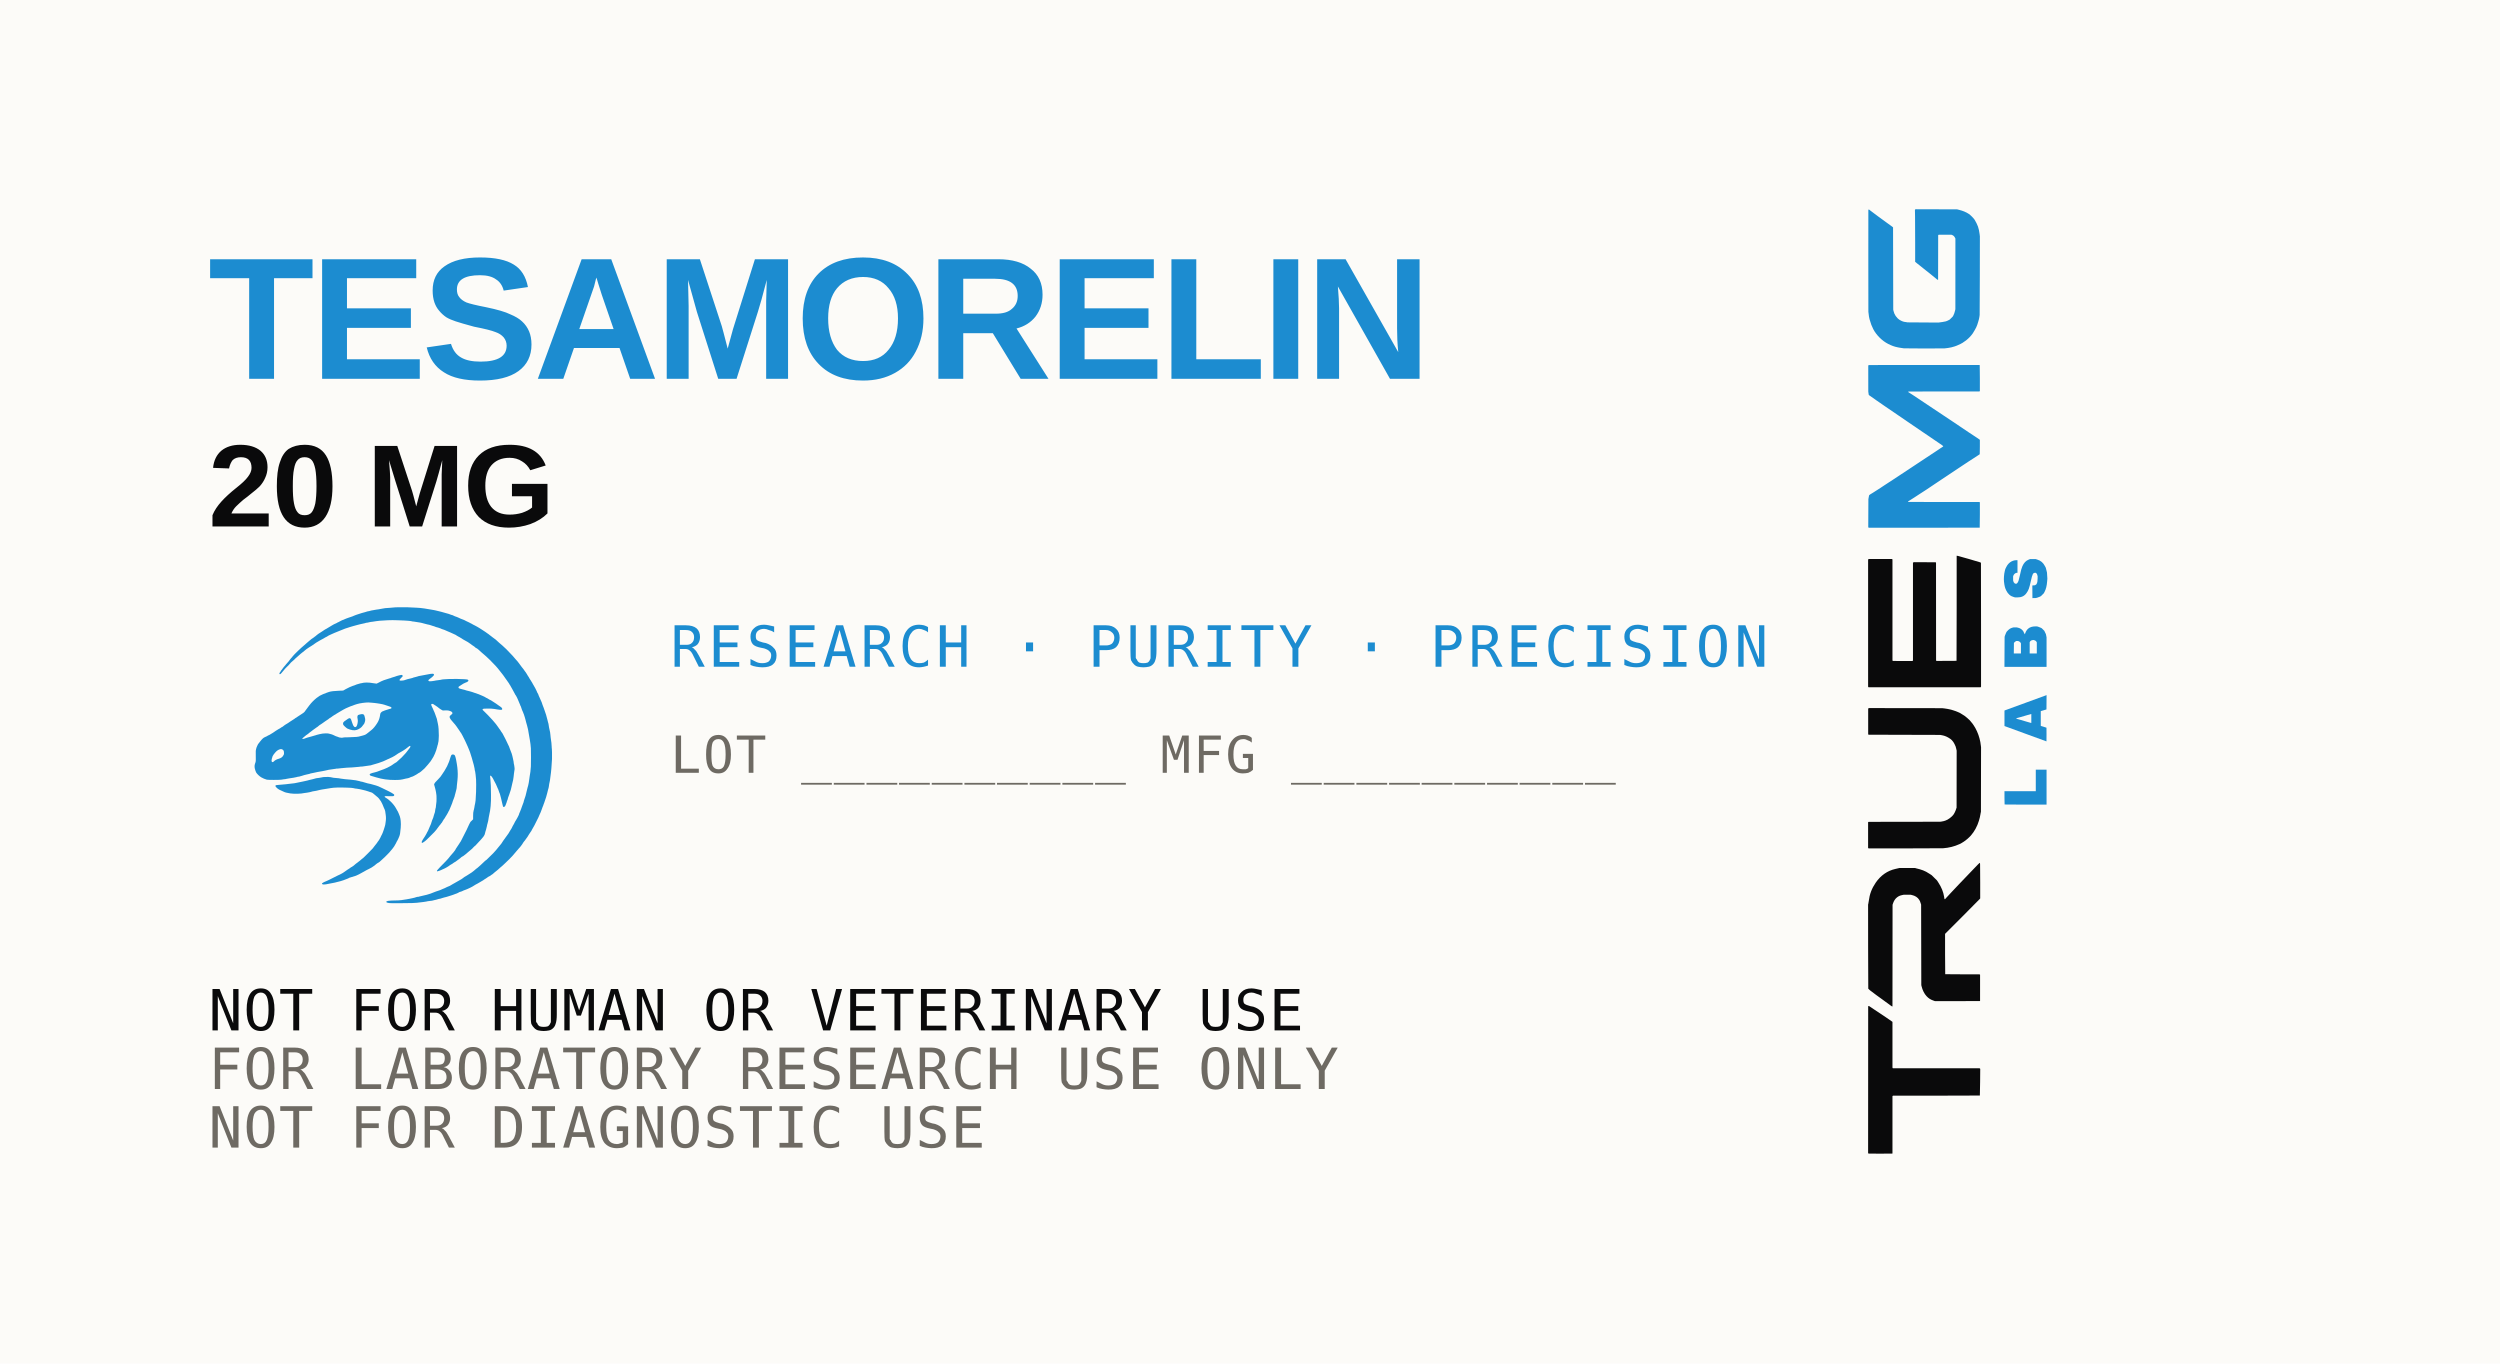
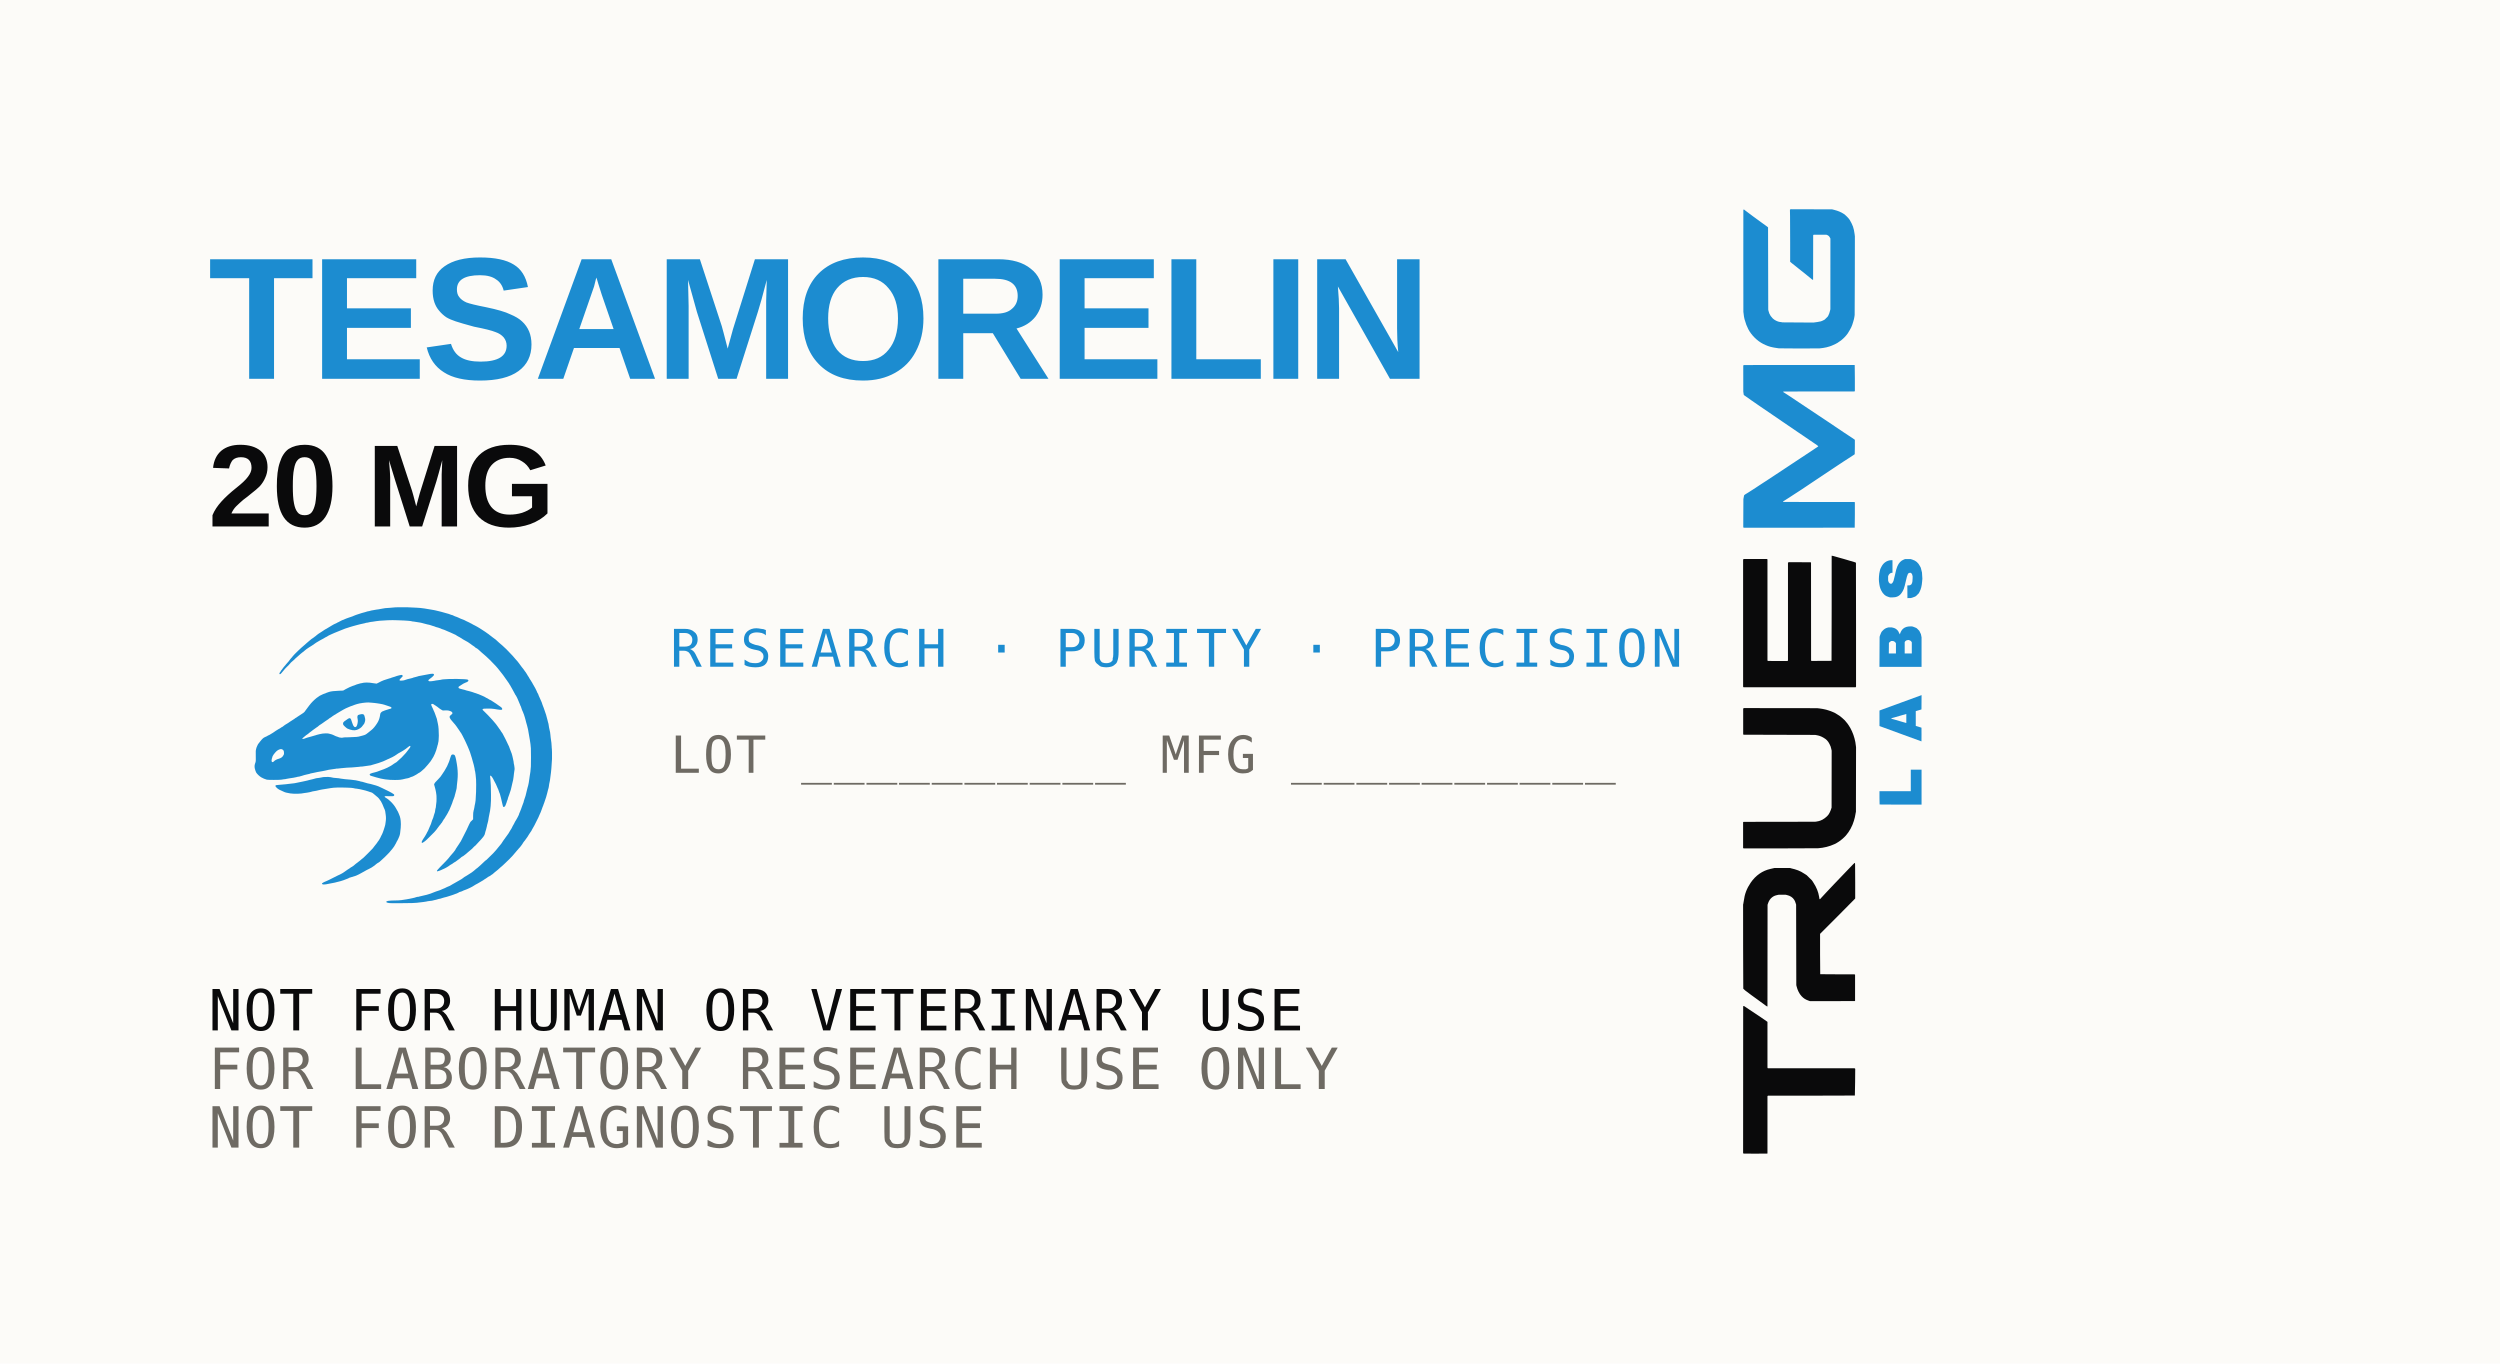
<svg xmlns="http://www.w3.org/2000/svg" width="66.0mm" height="36.0mm" viewBox="0 0 66.0 36.0">
  <rect x="0" y="0" width="66.0" height="36.0" fill="#FCFBF8" />
-   <g transform="translate(49.30,30.50) rotate(-90) scale(0.004437)">
+   <g transform="translate(46.00,30.50) rotate(-90) scale(0.004437)">
    <g transform="translate(0,681) scale(0.025,-0.025)" stroke="none">
      <g fill="#0A0A0B">
        <path d="M465 27020 l-58 -59 -15 -2770 c-8 -1524 0 -2802 18 -2841 l33 -70 6816 0 6815 0 61 -61 61 -61 -3 -10322 c-2 -5867 12 -10336 32 -10355 19 -18 1457 -45 3195 -61 l3160 -28 70 77 70 78 0 10325 0 10325 77 42 78 41 5439 0 5440 0 86 110 c125 160 843 1198 1065 1538 295 455 724 1099 1709 2569 l910 1356 -12 104 -12 103 -17488 9 -17488 9 -59 -58z" />
        <path d="M39653 27037 c-49 -18 -221 -200 -384 -405 -458 -576 -1855 -2468 -2161 -2925 -179 -268 -743 -1037 -1416 -1929 -166 -221 -278 -407 -266 -440 l22 -57 12086 -12 12086 -12 278 -88 c640 -203 1152 -536 1485 -965 307 -395 445 -712 569 -1304 l66 -320 0 -800 0 -800 -66 -300 c-181 -812 -569 -1408 -1152 -1768 -273 -168 -352 -202 -789 -341 l-351 -111 -9580 -21 -9580 -22 -300 -72 c-898 -215 -1753 -647 -2317 -1169 -555 -514 -833 -960 -1109 -1776 l-74 -220 -9 -5315 c-6 -2923 5 -5341 24 -5374 l33 -60 3113 -1 3113 0 48 65 47 66 6 4063 c3 2235 15 4080 27 4100 13 21 2011 36 4813 36 l4790 0 4138 -4134 c2275 -2274 4176 -4155 4224 -4180 l88 -46 3836 0 c2110 0 4003 12 4207 26 l369 26 19 50 c22 57 -449 537 -1427 1453 -693 648 -3219 3069 -3680 3525 -144 143 -513 492 -821 776 -307 284 -765 716 -1018 960 -460 444 -678 647 -1334 1239 l-350 316 13 64 12 65 180 30 c98 16 287 47 419 68 1108 179 2211 624 3280 1324 l560 366 620 626 620 626 263 400 c457 695 732 1203 890 1648 218 612 370 1114 408 1352 14 88 56 250 92 360 l67 200 0 1860 0 1860 -67 280 c-37 154 -105 451 -152 660 -425 1916 -1544 3522 -3281 4711 -1373 939 -2719 1447 -4380 1652 -176 22 -437 66 -580 99 l-260 59 -9960 -6 c-5478 -3 -9999 -20 -10047 -38z" />
        <path d="M73081 27003 l-41 -78 3 -8632 c2 -4748 18 -8831 36 -9073 101 -1383 432 -2698 970 -3860 66 -143 137 -296 156 -340 20 -44 107 -188 194 -320 88 -132 189 -294 225 -360 209 -379 985 -1283 1459 -1702 967 -852 2219 -1538 3517 -1926 650 -194 1101 -302 1480 -354 165 -23 381 -62 480 -87 l180 -46 7678 -14 7679 -14 341 41 c875 105 996 127 1782 328 1078 274 2363 850 3164 1418 90 64 252 177 360 252 187 130 549 429 780 644 172 160 902 995 1009 1154 55 80 204 315 333 521 129 206 275 440 325 520 50 80 106 181 125 225 20 44 83 188 142 320 184 414 294 707 421 1120 67 220 148 481 179 580 32 99 77 306 101 460 24 154 62 337 84 406 22 69 70 384 107 700 l66 574 11 8700 12 8700 -51 100 -50 100 -3067 0 -3067 0 -52 -52 -52 -52 -24 -8508 -24 -8508 -44 -260 c-110 -664 -270 -1122 -588 -1684 -416 -734 -817 -1122 -1520 -1473 -547 -273 -643 -308 -1159 -424 l-449 -100 -6776 10 -6776 11 -200 71 c-110 39 -290 99 -400 133 -249 78 -763 334 -1012 503 -573 388 -1285 1345 -1482 1993 -23 77 -72 239 -109 360 -36 121 -85 364 -108 540 l-41 320 -14 8515 -13 8515 -45 55 -46 55 -3073 0 -3074 0 -42 -77z" />
        <path d="M111470 27037 l-70 -41 0 -13357 0 -13356 77 -42 78 -41 14699 0 c8085 0 14727 11 14761 23 73 29 147 254 589 1797 45 154 107 361 140 460 63 190 147 481 240 830 105 394 171 630 288 1030 333 1138 450 1584 428 1620 l-25 40 -12447 1 c-6847 0 -12469 14 -12496 31 l-47 30 -13 2367 -12 2367 52 52 52 52 11644 8 11643 7 44 44 44 44 13 2601 14 2601 -64 97 -64 98 -11636 0 -11636 0 -65 65 -65 65 9 2319 10 2320 55 55 56 56 12035 0 12036 0 42 77 41 78 0 2733 0 2734 -61 88 -61 87 -15129 1 -15129 0 -70 -41z" />
      </g>
      <g fill="#1C8CD0">
        <path d="M149428 26991 l-69 -51 0 -13193 c0 -7256 10 -13210 23 -13230 14 -22 1228 -37 3012 -37 l2990 0 48 48 48 48 0 8485 c0 4667 11 8496 24 8510 51 51 137 -27 250 -225 101 -177 300 -490 866 -1360 66 -102 354 -541 640 -976 286 -435 601 -923 700 -1084 99 -162 321 -503 493 -760 172 -256 505 -753 740 -1103 235 -350 445 -663 467 -695 22 -31 510 -762 1084 -1623 574 -861 1170 -1754 1324 -1985 154 -231 405 -609 558 -840 153 -231 503 -754 776 -1163 274 -408 516 -772 538 -808 22 -36 195 -296 384 -577 189 -282 556 -836 816 -1232 1081 -1646 1205 -1838 1541 -2380 75 -121 155 -233 178 -249 22 -17 800 -30 1727 -30 l1686 -1 119 135 c65 75 217 295 338 490 237 384 977 1507 1354 2055 228 331 2457 3644 2617 3889 44 67 699 1051 1456 2187 757 1135 1423 2135 1480 2222 180 274 1884 2825 1961 2936 156 223 1269 1899 1393 2098 72 114 250 393 396 620 l265 412 64 -13 65 -12 10 -8456 10 -8455 45 -54 45 -54 3045 1 c1675 0 3068 15 3097 33 l52 33 3 9997 c2 5498 1 11430 -2 13183 l-5 3187 -64 64 -64 64 -3106 -3 -3106 -4 -378 -57 -379 -56 -90 -91 c-86 -86 -510 -688 -1208 -1715 -174 -255 -384 -561 -468 -680 -84 -119 -276 -396 -427 -616 -151 -220 -458 -665 -682 -990 -1061 -1535 -1504 -2184 -2993 -4392 -102 -151 -291 -424 -420 -606 -395 -558 -1826 -2658 -2692 -3952 -243 -363 -534 -795 -646 -960 -362 -533 -933 -1370 -1216 -1780 -151 -220 -481 -706 -734 -1080 -645 -958 -666 -976 -803 -710 -42 83 -173 285 -290 450 -117 165 -304 439 -414 609 -110 170 -319 485 -464 700 -262 388 -699 1050 -1710 2591 -288 440 -580 881 -649 980 -69 99 -254 378 -411 620 -158 242 -361 548 -451 680 -281 410 -2516 3790 -2639 3990 -64 104 -235 365 -380 580 -145 214 -333 498 -417 630 -84 132 -354 546 -599 920 -245 374 -615 940 -823 1259 -207 318 -435 660 -505 760 -71 99 -211 316 -313 481 -101 165 -291 462 -420 660 -130 198 -296 457 -368 575 -72 117 -167 271 -211 341 -44 69 -139 228 -212 352 -169 288 -192 306 -474 358 -129 23 -333 61 -454 84 l-220 41 -3341 16 -3341 15 -70 -51z" />
        <path d="M200748 27015 c-12 -12 -199 -36 -415 -54 -432 -34 -1041 -135 -1353 -224 -1056 -300 -1666 -529 -2360 -890 -1428 -741 -2792 -2118 -3512 -3547 -409 -812 -663 -1509 -787 -2160 -25 -132 -70 -357 -100 -500 -79 -379 -135 -742 -162 -1060 -43 -494 -55 -9253 -14 -9700 56 -610 149 -1204 259 -1660 102 -419 325 -1132 377 -1200 16 -22 80 -166 140 -320 130 -331 384 -846 530 -1076 305 -481 394 -610 605 -874 491 -615 1084 -1182 1642 -1570 290 -202 1442 -860 1505 -860 28 0 101 -26 164 -59 200 -104 621 -251 1093 -383 253 -70 546 -153 651 -184 105 -31 330 -75 500 -97 170 -23 390 -53 489 -68 99 -14 4347 -33 9440 -40 l9260 -14 540 64 c656 78 1322 222 1791 386 457 161 1227 540 1629 803 397 259 1101 959 1378 1369 420 622 746 1395 972 2303 l125 500 14 4945 15 4946 -71 71 -71 71 -1581 -27 c-870 -14 -3652 -26 -6184 -26 l-4603 0 -358 -430 c-730 -878 -909 -1102 -1673 -2099 -240 -314 -558 -715 -706 -891 -148 -176 -383 -466 -523 -644 -337 -431 -699 -871 -887 -1081 -88 -98 -148 -202 -140 -243 l14 -72 5305 -10 5304 -10 53 -64 53 -63 2 -1507 2 -1506 -91 -224 c-110 -274 -304 -474 -603 -623 l-226 -113 -8400 4 -8400 4 -320 70 c-469 102 -882 246 -1179 409 l-261 145 -360 364 -361 364 -139 260 c-255 475 -361 834 -439 1480 -25 209 -65 499 -88 643 l-43 264 25 3744 25 3744 40 105 c22 58 40 190 41 293 1 337 223 944 505 1380 483 748 1297 1294 2194 1474 l240 48 9794 23 9795 22 117 140 c64 77 166 212 225 299 139 203 491 691 749 1038 529 712 1029 1396 1202 1646 106 153 235 331 287 397 354 447 648 839 1069 1427 120 168 302 408 403 532 l184 226 -13 87 -12 88 -12145 8 c-6680 5 -12155 -1 -12167 -13z" />
      </g>
    </g>
    <g transform="translate(2086.5,811.8) scale(1.209881)">
      <g transform="translate(0,214) scale(0.025,-0.025)" fill="#1C8CD0" stroke="none">
        <g transform="translate(0.0,0)">
          <path d="M27 8413 c-15 -14 -27 -1877 -27 -4140 l0 -4113 3440 0 3440 0 0 1060 0 1060 -2120 0 -2120 0 0 3080 0 3080 -1293 0 c-712 0 -1306 -12 -1320 -27z" />
        </g>
        <g transform="translate(-21015.9,0)">
          <path d="M36449 8370 c-16 -38 -696 -1897 -1510 -4130 l-1482 -4060 1338 -11 c735 -5 1345 -2 1355 8 10 10 94 267 186 571 l167 552 1453 0 1453 0 166 -560 166 -560 1408 -11 1408 -10 -54 150 c-226 634 -2882 7899 -2925 8001 l-54 130 -1523 0 -1524 0 -28 -70z m1733 -2892 c92 -340 278 -981 413 -1425 135 -444 245 -826 245 -850 l0 -43 -880 0 -880 0 0 35 c0 20 118 428 261 908 144 480 325 1099 402 1375 77 276 150 534 162 574 12 40 41 66 65 58 l43 -14 169 -618z" />
        </g>
        <g transform="translate(-42657.8,0)">
          <path d="M69760 4303 l0 -4143 2902 0 2901 0 309 62 308 62 334 158 333 158 252 251 251 252 125 248 c69 137 153 351 185 477 l60 229 -1 321 c-1 601 -160 1085 -470 1430 -201 224 -556 447 -848 535 -133 40 -241 82 -241 95 0 12 146 91 325 175 l324 152 189 177 c231 216 381 483 460 821 l61 257 0 322 1 321 -62 239 c-83 323 -270 621 -559 892 l-241 226 -260 128 c-143 71 -368 160 -499 198 l-239 69 -2950 15 -2950 15 0 -4142z m4807 2197 c59 -44 145 -145 190 -225 l83 -146 0 -196 0 -196 -90 -178 -90 -178 -136 -91 -136 -90 -994 0 -994 0 0 702 0 702 1030 -12 1030 -12 107 -80z m151 -3079 c149 -77 276 -287 306 -506 l24 -176 -47 -179 c-53 -196 -161 -336 -329 -424 l-108 -56 -1082 0 -1082 0 0 700 0 700 1102 0 1102 0 114 -59z" />
        </g>
        <g transform="translate(-64316.7,0)">
          <path d="M108180 8534 c-883 -105 -1223 -191 -1720 -433 -723 -354 -1137 -832 -1320 -1524 l-62 -237 -3 -388 c-4 -854 255 -1416 851 -1840 580 -413 916 -536 2354 -856 1425 -317 1640 -428 1640 -841 l0 -141 -113 -114 -114 -113 -214 -63 -214 -64 -425 0 c-504 0 -844 55 -1052 172 l-152 85 -83 134 -83 134 -20 258 -21 258 -1245 -10 -1244 -11 9 -334 9 -334 66 -266 c36 -146 121 -374 189 -506 l125 -240 281 -282 281 -281 281 -146 c560 -291 1154 -435 2099 -509 l500 -39 606 38 606 39 461 117 462 116 312 163 c696 362 1073 805 1299 1525 l94 299 -2 560 -2 560 -94 240 c-217 556 -654 973 -1318 1259 -413 178 -717 261 -1834 501 -954 205 -1224 295 -1434 476 l-146 126 -4 173 -5 172 146 134 147 134 173 52 173 51 400 1 400 1 151 -53 c299 -106 549 -418 549 -685 l0 -122 1240 0 1240 0 0 232 c0 429 -157 880 -432 1244 -232 306 -531 541 -948 745 l-360 176 -388 100 c-588 151 -1538 223 -2092 157z" />
        </g>
      </g>
    </g>
  </g>
  <text x="5.5" y="10.00" font-family="Archivo Black, Archivo, Helvetica Neue, Arial, sans-serif" font-weight="900" font-size="4.60" letter-spacing="-0.12" fill="#1C8CD0">TESAMORELIN</text>
  <text x="5.5" y="13.90" font-family="Archivo Black, Archivo, Helvetica Neue, Arial, sans-serif" font-weight="900" font-size="3.10" letter-spacing="-0.04" fill="#0A0A0B">20 MG</text>
  <g transform="translate(5.500,14.600) scale(0.006875)">
    <g transform="translate(0,1600) scale(0.5673759,-0.5673759)" fill="#1C8CD0" stroke="none">
      <path d="M1285 2453 c-13 0 -30 -1 -36 -2 -7 0 -17 -1 -23 -2 -26 -1 -32 -2 -58 -7 -8 -2 -22 -4 -31 -5 -9 -1 -24 -4 -34 -6 -10 -3 -21 -6 -26 -6 -5 -1 -12 -4 -16 -5 -5 -2 -15 -4 -22 -6 -7 -2 -17 -5 -22 -7 -5 -2 -13 -5 -18 -6 -5 -2 -12 -5 -15 -6 -3 -2 -12 -5 -18 -7 -7 -2 -14 -4 -15 -5 -2 -1 -8 -3 -14 -5 -5 -2 -12 -5 -15 -6 -2 -2 -7 -4 -10 -4 -6 -2 -15 -7 -21 -10 -1 -1 -6 -3 -9 -5 -4 -1 -9 -4 -12 -6 -4 -2 -9 -5 -13 -6 -3 -2 -8 -4 -10 -5 -2 -1 -7 -4 -12 -7 -12 -7 -19 -11 -30 -18 -5 -3 -10 -6 -10 -6 -1 0 -5 -2 -9 -5 -5 -3 -13 -9 -18 -12 -19 -12 -30 -19 -35 -24 -3 -3 -7 -6 -8 -7 -2 -1 -6 -3 -8 -6 -3 -2 -8 -5 -10 -7 -2 -1 -7 -4 -9 -6 -11 -9 -15 -13 -18 -15 -2 -2 -9 -7 -14 -12 -6 -6 -13 -12 -17 -15 -22 -18 -67 -61 -78 -75 -2 -4 -8 -10 -11 -13 -3 -4 -7 -8 -8 -10 -4 -6 -15 -20 -18 -22 -2 -2 -5 -6 -8 -9 -2 -4 -6 -8 -8 -10 -5 -6 -13 -15 -16 -20 -2 -3 -4 -6 -5 -7 -1 -1 -3 -4 -5 -6 -1 -3 -4 -8 -7 -11 -3 -4 -4 -6 -4 -9 0 -3 1 -4 4 -4 2 0 4 1 10 8 4 4 9 10 11 13 4 6 24 28 28 31 2 1 7 6 12 12 11 13 12 15 36 35 2 3 10 10 17 16 7 7 19 17 26 23 7 6 18 15 25 20 10 9 16 13 31 23 9 5 13 8 21 13 22 16 34 24 56 36 21 11 30 16 32 18 2 1 7 4 12 6 5 3 11 6 13 8 3 1 9 4 13 6 5 2 10 4 11 5 2 1 9 4 16 7 13 5 21 8 37 15 4 2 11 5 15 6 4 1 13 5 20 8 8 3 15 5 16 5 0 0 7 2 15 5 7 2 18 5 24 7 6 1 16 4 22 6 7 2 17 5 23 6 14 3 21 4 32 7 4 2 13 4 19 4 5 1 11 3 13 3 2 1 11 2 20 3 9 1 21 3 26 4 10 2 24 3 76 6 30 1 38 1 67 0 69 -2 94 -5 101 -8 1 0 5 -1 10 -1 4 -1 12 -2 19 -3 6 -1 17 -3 25 -4 8 -2 19 -4 24 -6 6 -2 16 -4 23 -6 8 -1 18 -4 24 -6 6 -2 11 -4 12 -4 2 0 17 -5 23 -8 2 0 9 -3 15 -4 6 -2 14 -5 17 -6 2 -2 9 -4 15 -6 6 -2 13 -4 16 -6 3 -2 10 -5 16 -7 6 -2 14 -6 19 -8 17 -8 34 -16 35 -16 0 0 5 -3 9 -6 5 -3 11 -6 14 -8 2 -1 6 -3 8 -4 1 -2 5 -4 8 -5 3 -2 8 -5 10 -7 4 -3 23 -13 34 -19 2 -1 5 -3 7 -5 3 -2 7 -5 9 -6 2 -1 7 -5 12 -9 5 -4 11 -8 15 -10 3 -3 7 -6 9 -8 3 -1 7 -4 11 -6 3 -3 8 -7 12 -10 3 -3 9 -9 14 -13 37 -32 31 -26 60 -54 33 -33 48 -49 67 -74 9 -12 13 -17 22 -28 2 -3 7 -10 12 -17 11 -16 19 -28 24 -34 2 -3 6 -8 8 -13 2 -4 5 -8 6 -9 0 -1 2 -4 3 -6 1 -2 5 -8 7 -12 7 -12 14 -25 19 -35 2 -5 6 -11 8 -13 2 -3 5 -9 7 -13 2 -5 4 -9 5 -11 1 -2 12 -27 16 -38 1 -4 3 -9 5 -11 2 -5 8 -22 8 -24 0 -1 2 -6 5 -11 3 -6 6 -15 8 -20 1 -5 4 -14 6 -19 1 -5 4 -13 5 -18 1 -5 3 -12 4 -16 3 -7 10 -37 12 -45 0 -3 1 -7 2 -10 1 -4 2 -9 2 -12 1 -7 6 -33 9 -52 3 -16 6 -39 7 -57 1 -21 1 -101 0 -122 -1 -23 -5 -52 -8 -66 0 -4 -2 -13 -3 -22 -2 -16 -5 -33 -7 -40 -1 -2 -3 -9 -4 -14 -1 -6 -3 -13 -4 -16 -4 -14 -8 -31 -10 -41 -2 -5 -4 -12 -5 -15 -1 -3 -4 -11 -6 -18 -1 -7 -4 -16 -6 -20 -2 -4 -5 -12 -6 -16 -3 -10 -11 -30 -15 -40 -2 -4 -6 -13 -8 -21 -3 -7 -7 -14 -8 -16 -1 -1 -3 -5 -5 -9 -2 -4 -5 -9 -7 -12 -2 -3 -6 -9 -8 -14 -2 -5 -4 -9 -5 -10 -2 -3 -13 -22 -16 -30 -3 -4 -5 -9 -7 -11 -1 -3 -4 -7 -6 -10 -1 -3 -5 -8 -7 -12 -7 -9 -19 -26 -36 -50 -5 -8 -11 -16 -13 -20 -3 -3 -9 -11 -14 -17 -20 -25 -24 -30 -42 -49 -23 -23 -37 -37 -45 -44 -4 -2 -11 -8 -16 -13 -14 -14 -34 -32 -39 -36 -3 -3 -9 -8 -14 -11 -22 -20 -38 -31 -62 -45 -17 -10 -24 -14 -29 -19 -6 -5 -8 -6 -33 -20 -8 -4 -17 -10 -21 -12 -4 -2 -11 -6 -16 -9 -4 -2 -9 -5 -10 -6 -2 -2 -12 -7 -16 -8 -2 -1 -8 -3 -12 -5 -4 -2 -11 -5 -14 -7 -4 -1 -11 -4 -17 -7 -5 -3 -10 -5 -11 -5 0 0 -4 -1 -8 -3 -8 -3 -22 -8 -24 -8 -1 0 -6 -2 -13 -5 -6 -3 -17 -7 -23 -9 -7 -2 -14 -4 -16 -5 -2 -1 -7 -2 -10 -3 -31 -7 -48 -11 -51 -12 -1 -1 -6 -2 -12 -2 -5 -1 -13 -3 -17 -5 -4 -1 -12 -3 -17 -4 -6 -1 -14 -3 -19 -4 -8 -2 -29 -5 -55 -9 -14 -2 -21 -2 -66 -3 -20 -1 -29 -2 -34 -6 -4 -2 -5 -3 -2 -5 2 -2 6 -4 18 -6 8 -1 17 -1 73 -1 70 0 109 1 141 6 3 1 11 1 17 2 5 1 14 2 20 3 6 2 16 3 23 4 6 1 14 2 17 2 3 1 10 3 16 4 6 1 15 3 20 5 4 2 12 3 16 4 4 1 11 2 14 4 4 1 12 3 17 5 14 3 16 4 29 8 6 2 15 5 19 6 3 1 9 3 12 4 4 2 9 4 13 5 8 2 16 6 22 9 3 3 6 4 16 7 4 1 10 3 13 5 3 2 11 5 17 7 13 4 51 22 58 28 3 2 9 6 13 8 5 2 11 6 15 8 13 8 29 17 29 17 1 0 4 2 7 4 3 3 8 6 10 7 3 2 7 5 11 7 9 7 20 14 26 16 3 2 6 4 8 6 2 1 5 4 8 5 2 2 5 5 8 7 2 2 6 5 8 7 8 5 32 26 41 35 5 4 10 9 12 10 5 4 26 24 43 41 19 19 30 31 47 52 7 8 15 17 18 21 3 3 7 8 10 11 2 3 5 7 7 9 2 3 5 7 8 11 2 3 5 8 6 10 2 2 5 6 6 8 2 2 4 6 6 7 1 1 4 5 6 9 3 4 7 10 11 15 3 5 8 13 11 18 3 4 7 10 8 12 2 3 5 7 7 10 1 3 3 7 4 8 2 3 17 29 17 30 0 1 19 39 21 42 1 2 4 7 6 12 2 5 4 11 6 14 4 7 16 36 18 44 1 4 4 10 5 14 2 3 4 9 5 13 1 4 4 11 6 16 9 25 17 50 20 65 2 9 5 20 6 24 2 4 3 11 4 15 1 4 2 13 3 21 2 7 4 18 5 24 1 6 2 17 3 23 1 13 2 17 4 31 0 5 1 14 2 20 0 5 2 17 2 26 3 26 4 63 3 90 0 13 -1 24 -1 25 -1 0 -1 5 -1 11 0 14 -3 40 -7 64 0 5 -1 14 -2 20 -1 6 -2 13 -2 16 -3 11 -4 16 -7 32 -4 27 -4 28 -7 36 -1 4 -3 11 -4 16 -4 19 -13 48 -20 66 -2 6 -5 13 -6 17 -1 4 -4 12 -7 18 -2 6 -5 14 -6 18 -3 7 -8 19 -15 34 -2 4 -6 12 -7 17 -2 4 -4 10 -6 12 -2 2 -4 7 -5 11 -5 11 -16 33 -20 38 -1 3 -4 7 -6 10 -1 4 -7 13 -12 21 -6 9 -11 17 -12 19 -1 3 -6 11 -11 18 -4 7 -9 16 -11 18 -1 2 -4 7 -7 10 -2 3 -8 11 -12 17 -5 6 -10 13 -12 15 -2 3 -6 9 -11 15 -12 17 -18 24 -31 38 -7 8 -15 17 -18 21 -4 4 -14 15 -22 23 -9 9 -19 19 -21 22 -5 5 -25 24 -28 26 -2 1 -10 9 -20 17 -9 9 -20 19 -24 22 -10 7 -16 11 -23 17 -3 3 -8 6 -10 8 -3 2 -9 6 -13 10 -12 9 -41 29 -53 36 -4 2 -9 5 -11 7 -4 2 -9 5 -17 10 -2 1 -7 4 -13 7 -6 3 -12 6 -14 7 -2 2 -6 3 -8 5 -2 1 -8 3 -12 6 -4 2 -9 5 -12 6 -3 1 -9 4 -13 6 -7 5 -20 10 -39 17 -5 2 -11 5 -15 7 -7 3 -16 7 -18 7 0 0 -4 2 -8 3 -11 6 -14 7 -23 9 -4 1 -11 4 -16 6 -5 1 -13 4 -18 5 -16 4 -25 7 -32 9 -4 1 -11 3 -16 4 -10 2 -19 4 -25 6 -3 1 -7 2 -10 2 -4 1 -14 2 -23 4 -16 2 -22 3 -42 7 -10 2 -44 5 -52 5 -4 0 -14 1 -21 1 -17 2 -71 3 -103 2z" />
      <path d="M1503 2002 c-19 -3 -77 -14 -80 -15 -1 -1 -10 -3 -20 -6 -9 -2 -20 -5 -23 -7 -4 -1 -11 -3 -16 -4 -10 -2 -22 -5 -32 -9 -4 -2 -10 -3 -17 -4 -16 -1 -18 -1 -20 1 -3 3 0 7 10 17 l10 10 0 3 c0 5 -3 7 -8 7 -4 0 -22 -4 -31 -7 -4 -1 -10 -3 -14 -5 -5 -1 -14 -4 -20 -6 -7 -3 -15 -6 -18 -6 -7 -2 -21 -7 -37 -12 -10 -4 -26 -11 -34 -16 -2 -1 -7 -3 -10 -5 l-5 -2 -6 1 c-4 0 -10 2 -15 2 -32 6 -61 6 -81 0 -3 0 -11 -2 -17 -4 -15 -4 -17 -5 -24 -8 -3 -2 -11 -4 -17 -6 -12 -4 -32 -13 -48 -22 -5 -3 -12 -7 -14 -8 l-4 -2 -27 -1 c-32 -1 -55 -4 -68 -8 -5 -2 -13 -4 -17 -6 -13 -4 -35 -14 -46 -20 -12 -7 -29 -20 -47 -38 -6 -5 -18 -20 -25 -29 -3 -4 -7 -9 -9 -12 -6 -7 -11 -14 -17 -23 -4 -6 -6 -9 -13 -14 -5 -3 -10 -7 -12 -8 -4 -2 -23 -15 -29 -19 -1 -1 -5 -3 -7 -5 -3 -1 -9 -5 -12 -8 -4 -2 -11 -7 -17 -11 -6 -4 -18 -11 -27 -18 -9 -6 -18 -11 -20 -12 -1 -1 -5 -4 -8 -6 -2 -2 -7 -5 -9 -7 -3 -1 -7 -3 -9 -5 -2 -2 -6 -4 -9 -6 -3 -1 -8 -4 -11 -6 -3 -2 -10 -7 -16 -10 -7 -4 -15 -10 -19 -13 -5 -3 -15 -9 -23 -14 -9 -4 -17 -8 -19 -10 -2 -1 -7 -3 -11 -5 -12 -5 -19 -11 -34 -30 -2 -3 -5 -7 -7 -9 -7 -8 -9 -11 -14 -23 -3 -6 -6 -15 -7 -21 l-2 -11 0 -24 c1 -42 0 -47 -1 -51 -5 -14 -6 -17 -7 -26 0 -5 0 -12 1 -16 1 -7 7 -24 9 -28 6 -11 23 -27 35 -34 7 -5 29 -14 38 -16 8 -2 86 -2 98 0 3 1 12 2 18 3 6 0 13 1 14 2 2 1 12 2 22 4 10 1 22 3 27 4 5 1 14 3 20 4 6 2 15 4 20 4 5 1 13 3 18 5 12 4 18 6 32 9 7 1 15 3 18 4 6 3 8 3 33 8 8 2 19 4 23 5 9 2 19 4 34 6 6 1 15 3 20 4 6 2 15 4 22 5 15 2 47 7 48 7 0 1 5 1 11 1 6 1 18 2 28 3 19 2 53 5 72 5 18 1 40 3 46 4 3 1 13 2 22 2 16 2 24 3 49 7 5 0 13 2 17 4 4 1 10 3 14 4 14 3 43 13 61 20 5 3 10 5 11 5 1 0 6 2 11 5 5 3 13 6 18 8 5 2 9 4 10 5 1 0 6 3 11 5 12 6 25 14 30 18 3 2 8 5 10 7 3 1 11 6 18 10 8 5 15 9 17 10 6 3 28 19 33 24 7 6 12 9 15 7 2 -2 -1 -11 -6 -16 -1 -1 -4 -6 -7 -9 -12 -17 -18 -24 -45 -52 -19 -18 -32 -30 -35 -32 -3 -2 -11 -7 -18 -11 -6 -5 -12 -9 -14 -10 -1 -1 -6 -4 -10 -6 -11 -7 -31 -16 -44 -21 -6 -2 -12 -5 -14 -5 -1 -1 -9 -4 -16 -6 -7 -2 -14 -5 -16 -6 -2 0 -9 -2 -14 -4 -14 -3 -27 -7 -30 -9 -2 0 -4 -2 -5 -3 l-1 -3 1 -3 c2 -4 7 -7 22 -10 6 -2 14 -4 20 -6 43 -13 80 -18 127 -18 32 0 42 1 73 9 6 1 13 3 16 3 5 1 13 4 18 7 3 1 7 3 10 3 3 1 8 3 11 5 2 1 8 5 13 7 5 3 10 6 12 7 1 2 5 4 9 6 9 4 22 15 39 31 13 14 33 37 41 48 2 2 6 9 9 14 14 19 29 55 36 85 2 7 3 14 4 14 1 3 4 16 5 24 1 5 1 22 2 37 0 33 -2 61 -6 79 -2 6 -4 17 -5 23 -1 7 -3 16 -5 19 -1 4 -4 12 -6 17 -2 6 -5 14 -7 19 -3 5 -5 11 -6 13 -1 3 -6 15 -14 31 -3 7 -3 9 -2 11 1 5 11 4 19 -2 2 -2 6 -5 9 -6 4 -2 24 -17 27 -20 3 -2 18 -12 21 -13 2 -1 9 -1 18 0 11 0 16 0 22 -1 18 -4 27 -10 27 -17 0 -5 -2 -7 -10 -13 -7 -5 -9 -8 -9 -14 0 -4 1 -6 8 -17 5 -6 12 -15 17 -20 10 -11 15 -17 22 -27 3 -5 8 -12 11 -16 3 -5 7 -10 9 -13 1 -2 4 -6 5 -8 2 -2 4 -5 6 -8 3 -4 14 -26 24 -46 3 -7 7 -14 8 -17 6 -12 18 -40 21 -48 2 -5 5 -13 7 -18 2 -5 5 -14 6 -19 2 -5 4 -14 6 -19 14 -49 16 -56 19 -73 0 -5 2 -15 4 -21 2 -14 4 -24 6 -53 1 -25 1 -38 0 -84 -2 -55 -3 -64 -10 -95 0 -4 -2 -12 -3 -17 -1 -5 -2 -11 -3 -12 -3 -9 -4 -22 -4 -41 l0 -20 -5 -5 c-2 -3 -6 -6 -7 -7 -5 -3 -11 -14 -15 -23 -2 -7 -30 -64 -41 -84 -1 -2 -4 -8 -7 -14 -3 -7 -8 -15 -10 -19 -3 -4 -7 -9 -8 -12 -11 -16 -15 -23 -18 -27 -1 -2 -4 -7 -6 -9 -1 -3 -3 -7 -4 -8 -3 -5 -18 -24 -33 -40 -2 -2 -5 -7 -7 -9 -7 -10 -35 -39 -64 -68 -17 -17 -22 -24 -19 -27 1 -1 2 -1 6 1 3 0 8 2 13 4 5 2 9 4 10 4 2 1 7 4 13 6 12 5 28 14 35 19 2 2 7 5 11 8 3 2 8 5 12 7 11 8 22 15 25 16 4 3 17 12 23 17 2 2 6 5 9 7 2 2 6 5 8 7 2 1 7 5 12 7 8 6 17 12 38 31 7 6 16 13 19 16 3 2 6 5 7 7 2 2 7 7 12 12 6 4 11 9 12 11 1 1 7 7 12 13 13 13 35 38 38 43 6 8 8 14 10 23 1 6 4 15 6 21 2 6 4 17 6 24 1 6 3 16 5 21 3 9 6 25 8 41 1 4 2 11 3 15 9 38 13 79 12 138 0 48 -2 87 -4 103 -2 18 -3 23 0 25 1 1 2 1 4 -1 3 -2 9 -10 14 -19 2 -4 5 -11 7 -14 7 -12 18 -34 21 -43 2 -5 4 -11 6 -13 1 -2 4 -10 6 -17 2 -7 5 -14 6 -15 2 -4 13 -51 17 -69 3 -16 5 -20 9 -21 4 0 10 5 12 11 1 2 4 11 7 18 2 8 5 17 7 20 1 2 3 9 4 15 2 5 5 14 7 19 2 5 5 13 6 18 1 4 3 11 5 15 1 3 3 13 5 21 2 8 4 19 6 26 4 14 6 24 8 41 2 16 3 30 5 40 3 12 2 24 -1 39 -2 7 -4 18 -4 24 -1 6 -3 17 -5 24 -2 7 -4 15 -4 17 -1 6 -6 21 -11 32 -2 4 -4 11 -6 16 -2 5 -4 11 -5 14 -2 3 -4 7 -5 10 -6 15 -32 66 -39 78 -5 6 -9 13 -10 14 -1 2 -3 6 -6 10 -3 3 -8 11 -13 18 -9 14 -18 25 -39 49 -10 12 -50 53 -61 63 -7 5 -8 9 -3 12 2 1 6 2 22 2 28 1 44 0 77 -6 26 -4 31 -3 31 3 0 7 -4 11 -21 22 -6 5 -16 11 -21 15 -18 12 -32 21 -34 22 -4 1 -14 7 -17 9 -2 1 -6 4 -10 6 -4 1 -10 4 -13 7 -4 2 -8 4 -8 4 -1 0 -5 2 -11 5 -17 8 -31 13 -50 19 -7 2 -15 5 -17 6 -3 1 -10 3 -17 5 -24 6 -29 7 -36 10 -5 1 -10 3 -12 3 -15 3 -27 7 -28 10 -2 3 -1 6 1 9 2 1 18 12 31 20 3 2 10 5 15 7 10 3 17 8 19 12 1 3 -1 7 -4 8 -10 5 -126 7 -167 2 -4 0 -12 -2 -16 -3 -5 -1 -14 -2 -20 -3 -7 -1 -18 -2 -25 -4 -23 -4 -36 -4 -38 0 -2 4 0 7 6 11 12 8 28 22 30 26 2 4 2 6 0 8 -3 3 -4 3 -10 3 -4 0 -10 -1 -13 -1z m-398 -195 c16 -1 28 -3 37 -4 3 -1 11 -2 19 -3 17 -3 21 -4 31 -7 5 -2 16 -5 24 -8 16 -5 23 -8 23 -11 2 -5 -1 -7 -15 -10 -18 -5 -43 -14 -48 -17 -6 -4 -11 -10 -12 -14 0 -2 -2 -10 -3 -18 -3 -17 -10 -34 -18 -46 -11 -18 -28 -39 -38 -46 -24 -20 -30 -24 -34 -27 -2 -1 -5 -3 -6 -4 -3 -2 -11 -5 -19 -7 -5 -1 -14 -3 -19 -5 -11 -4 -31 -6 -78 -7 -23 0 -36 -1 -38 -2 -4 -2 -18 -1 -25 1 -3 1 -9 3 -13 5 -5 1 -12 4 -16 6 -17 9 -28 12 -42 15 -8 2 -32 2 -42 0 -12 -2 -31 -6 -40 -9 -4 -2 -10 -3 -13 -4 -4 -1 -11 -3 -17 -5 -7 -2 -15 -4 -18 -5 -4 -1 -12 -3 -18 -5 -6 -2 -13 -5 -16 -6 -6 -2 -13 -3 -15 -2 -1 2 4 7 10 12 4 3 9 7 11 9 2 2 7 6 11 8 4 3 9 7 13 10 3 3 9 8 14 11 4 3 10 8 13 10 7 5 15 11 25 18 4 2 9 6 11 8 4 4 8 7 24 17 9 6 18 12 24 17 3 2 8 6 12 8 3 2 7 5 9 6 1 2 6 5 9 7 4 2 13 8 19 13 7 5 15 10 18 11 3 2 7 4 9 6 2 1 6 4 10 6 3 2 7 5 10 6 7 5 45 26 52 28 2 1 8 3 14 6 6 3 15 6 19 7 5 2 13 5 18 7 5 2 12 4 16 5 3 1 10 2 16 4 17 3 29 5 44 6 15 1 17 1 38 -1z m-605 -316 c9 -4 12 -11 12 -23 l0 -9 -4 -8 c-6 -12 -15 -18 -30 -23 -13 -3 -28 -11 -32 -16 -8 -9 -16 -10 -18 0 -1 5 3 24 7 33 7 14 26 36 36 41 13 7 22 9 29 5z" />
      <path d="M1024 1727 c-10 -2 -12 -4 -14 -9 -2 -6 -2 -9 0 -19 3 -11 2 -28 -3 -43 -3 -10 -9 -16 -15 -14 -3 0 -9 6 -12 12 -2 5 -12 32 -13 37 -2 8 -8 13 -14 11 -1 0 -5 -2 -8 -4 -3 -2 -7 -5 -10 -7 -8 -4 -19 -13 -21 -17 -3 -4 -3 -11 -1 -16 3 -6 22 -23 28 -26 24 -11 47 -15 64 -9 15 5 33 17 39 28 2 2 5 6 7 9 5 5 7 12 10 23 1 8 1 10 0 17 -2 10 -5 22 -8 25 -4 6 -15 6 -29 2z" />
      <path d="M1650 1456 c-5 -2 -8 -7 -10 -15 -1 -4 -3 -9 -4 -12 -1 -2 -3 -8 -4 -13 -2 -5 -4 -10 -4 -11 -1 -2 -4 -9 -7 -16 -3 -7 -6 -15 -8 -17 -1 -3 -4 -7 -5 -9 -4 -8 -15 -26 -19 -31 -2 -3 -5 -8 -8 -12 -6 -10 -13 -19 -27 -33 -14 -13 -22 -23 -25 -30 l-1 -4 3 -10 c2 -5 3 -12 4 -15 1 -4 2 -9 3 -12 1 -3 2 -10 3 -15 1 -6 2 -12 2 -14 2 -6 2 -53 0 -58 0 -3 -1 -10 -2 -17 0 -7 -2 -14 -2 -17 -2 -3 -2 -6 -5 -26 -1 -4 -2 -10 -4 -13 -1 -3 -3 -9 -4 -13 -1 -7 -6 -21 -11 -31 -1 -4 -4 -10 -5 -15 -1 -5 -4 -13 -6 -17 -2 -4 -4 -9 -5 -11 -1 -3 -3 -8 -5 -12 -2 -4 -5 -11 -6 -14 -2 -4 -4 -9 -6 -11 -1 -3 -4 -8 -6 -12 -2 -3 -6 -10 -8 -14 -16 -23 -24 -38 -24 -42 0 -5 2 -7 6 -5 1 1 4 2 5 3 5 2 14 10 24 19 31 30 47 47 53 53 4 5 9 11 11 13 3 3 6 8 8 11 9 12 12 16 16 21 3 2 6 7 8 10 2 2 4 6 6 7 1 2 3 6 5 9 2 3 5 9 8 13 3 3 8 10 10 15 2 4 7 12 10 16 3 5 7 12 9 16 2 5 5 11 7 13 1 3 3 8 5 12 2 4 5 13 8 19 8 20 9 22 12 33 2 5 5 13 7 18 2 4 4 10 5 14 1 4 2 11 4 16 2 5 4 13 5 19 1 6 3 13 4 16 0 2 2 12 2 21 1 9 3 25 4 36 3 29 3 57 -1 89 -1 6 -2 15 -3 21 -2 17 -9 50 -13 57 -3 6 -11 9 -19 7z" />
      <path d="M786 1304 c-6 0 -13 -1 -16 -2 -3 -1 -13 -2 -22 -4 -10 -1 -19 -2 -21 -3 -5 -2 -33 -9 -43 -11 -5 -1 -12 -3 -15 -4 -4 -1 -16 -4 -27 -6 -32 -6 -36 -7 -44 -9 -4 -1 -11 -2 -15 -3 -38 -5 -47 -6 -60 -7 -19 -2 -27 -3 -45 -4 -18 -1 -22 -2 -24 -6 0 -4 2 -8 10 -15 10 -9 19 -14 43 -24 14 -7 20 -8 48 -13 29 -4 70 -3 97 3 4 1 11 2 15 2 9 1 27 5 29 6 2 1 13 4 35 7 11 2 22 5 25 6 6 1 13 3 41 7 11 2 24 4 31 5 22 4 57 5 114 3 22 -1 29 -1 39 -3 7 -2 18 -4 24 -4 20 -3 24 -4 36 -7 6 -2 15 -4 21 -5 19 -6 24 -7 31 -10 3 -1 8 -3 10 -3 4 -1 9 -4 16 -10 28 -22 35 -29 43 -42 2 -3 5 -7 6 -8 4 -5 16 -32 20 -44 2 -5 5 -11 6 -13 2 -6 4 -11 6 -31 3 -20 3 -33 0 -53 -3 -20 -2 -19 -7 -34 -2 -7 -5 -15 -6 -19 -1 -6 -13 -35 -17 -40 0 -1 -3 -7 -6 -13 -5 -10 -13 -23 -18 -28 -1 -1 -4 -5 -6 -9 -3 -4 -9 -12 -15 -19 -5 -6 -11 -14 -13 -17 -4 -5 -59 -60 -64 -64 -2 -1 -6 -4 -8 -6 -5 -5 -29 -24 -35 -28 -2 -1 -6 -5 -9 -7 -8 -8 -19 -16 -26 -20 -4 -1 -7 -3 -7 -4 -1 -1 -9 -7 -21 -14 -6 -4 -14 -10 -17 -12 -8 -7 -20 -13 -27 -17 -4 -2 -8 -4 -10 -5 -1 -1 -6 -3 -11 -5 -4 -2 -14 -7 -22 -11 -37 -19 -46 -23 -53 -26 -10 -3 -31 -14 -32 -16 -1 -2 -1 -3 0 -5 1 -1 2 -2 7 -3 10 -1 25 1 51 7 7 2 16 3 21 4 4 1 12 2 17 4 4 1 12 3 16 4 12 2 53 16 65 22 4 3 9 5 10 5 1 0 26 8 42 13 8 3 32 15 36 18 2 1 6 3 9 5 3 1 8 4 11 6 3 2 9 5 14 8 5 2 13 6 18 9 4 2 12 7 17 9 4 3 10 7 12 8 3 2 7 5 10 7 2 2 6 5 8 7 3 3 9 7 25 17 4 3 18 16 35 32 28 28 37 37 43 46 2 2 5 6 7 8 2 2 5 6 6 8 2 3 5 8 8 11 2 3 8 13 12 21 4 9 8 17 10 19 2 3 9 18 13 29 5 14 5 18 9 56 2 15 1 35 0 47 -1 5 -2 12 -2 15 -1 8 -6 24 -11 34 -2 4 -4 8 -4 9 0 1 -5 11 -7 13 -1 1 -4 6 -6 11 -9 17 -23 35 -40 51 -12 11 -18 16 -28 22 -11 6 -14 10 -8 12 3 1 7 1 31 0 21 0 26 0 29 3 3 3 3 7 0 10 -6 5 -22 14 -34 20 -15 7 -38 18 -45 22 -10 5 -17 8 -26 12 -6 2 -13 4 -17 6 -4 1 -12 3 -18 5 -7 2 -15 4 -18 5 -4 1 -12 3 -19 4 -6 2 -16 4 -21 6 -5 2 -12 4 -17 5 -5 0 -12 2 -17 4 -17 5 -32 7 -60 10 -23 1 -60 6 -66 7 -9 2 -24 4 -30 4 -11 0 -31 3 -41 6 -7 2 -22 2 -41 1z" />
    </g>
  </g>
-   <text x="17.70" y="17.60" font-family="IBM Plex Mono, SF Mono, Menlo, monospace" font-size="1.50" letter-spacing="0.1" fill="#1C8CD0">RESEARCH · PURITY · PRECISION</text>
+   <text x="17.70" y="17.60" font-family="IBM Plex Mono, SF Mono, Menlo, monospace" font-size="1.37" letter-spacing="0.1" fill="#1C8CD0">RESEARCH · PURITY · PRECISION</text>
  <text x="17.70" y="20.40" font-family="IBM Plex Mono, SF Mono, Menlo, monospace" font-size="1.35" letter-spacing="0.05" fill="#6E6A63">LOT __________  MFG __________</text>
  <text x="5.5" y="27.20" font-family="IBM Plex Mono, SF Mono, Menlo, monospace" font-size="1.50" letter-spacing="0.03" fill="#0A0A0B">NOT FOR HUMAN OR VETERINARY USE</text>
  <text x="5.5" y="28.75" font-family="IBM Plex Mono, SF Mono, Menlo, monospace" font-size="1.50" letter-spacing="0.03" fill="#6E6A63">FOR LABORATORY RESEARCH USE ONLY</text>
  <text x="5.5" y="30.30" font-family="IBM Plex Mono, SF Mono, Menlo, monospace" font-size="1.50" letter-spacing="0.03" fill="#6E6A63">NOT FOR DIAGNOSTIC USE</text>
</svg>
